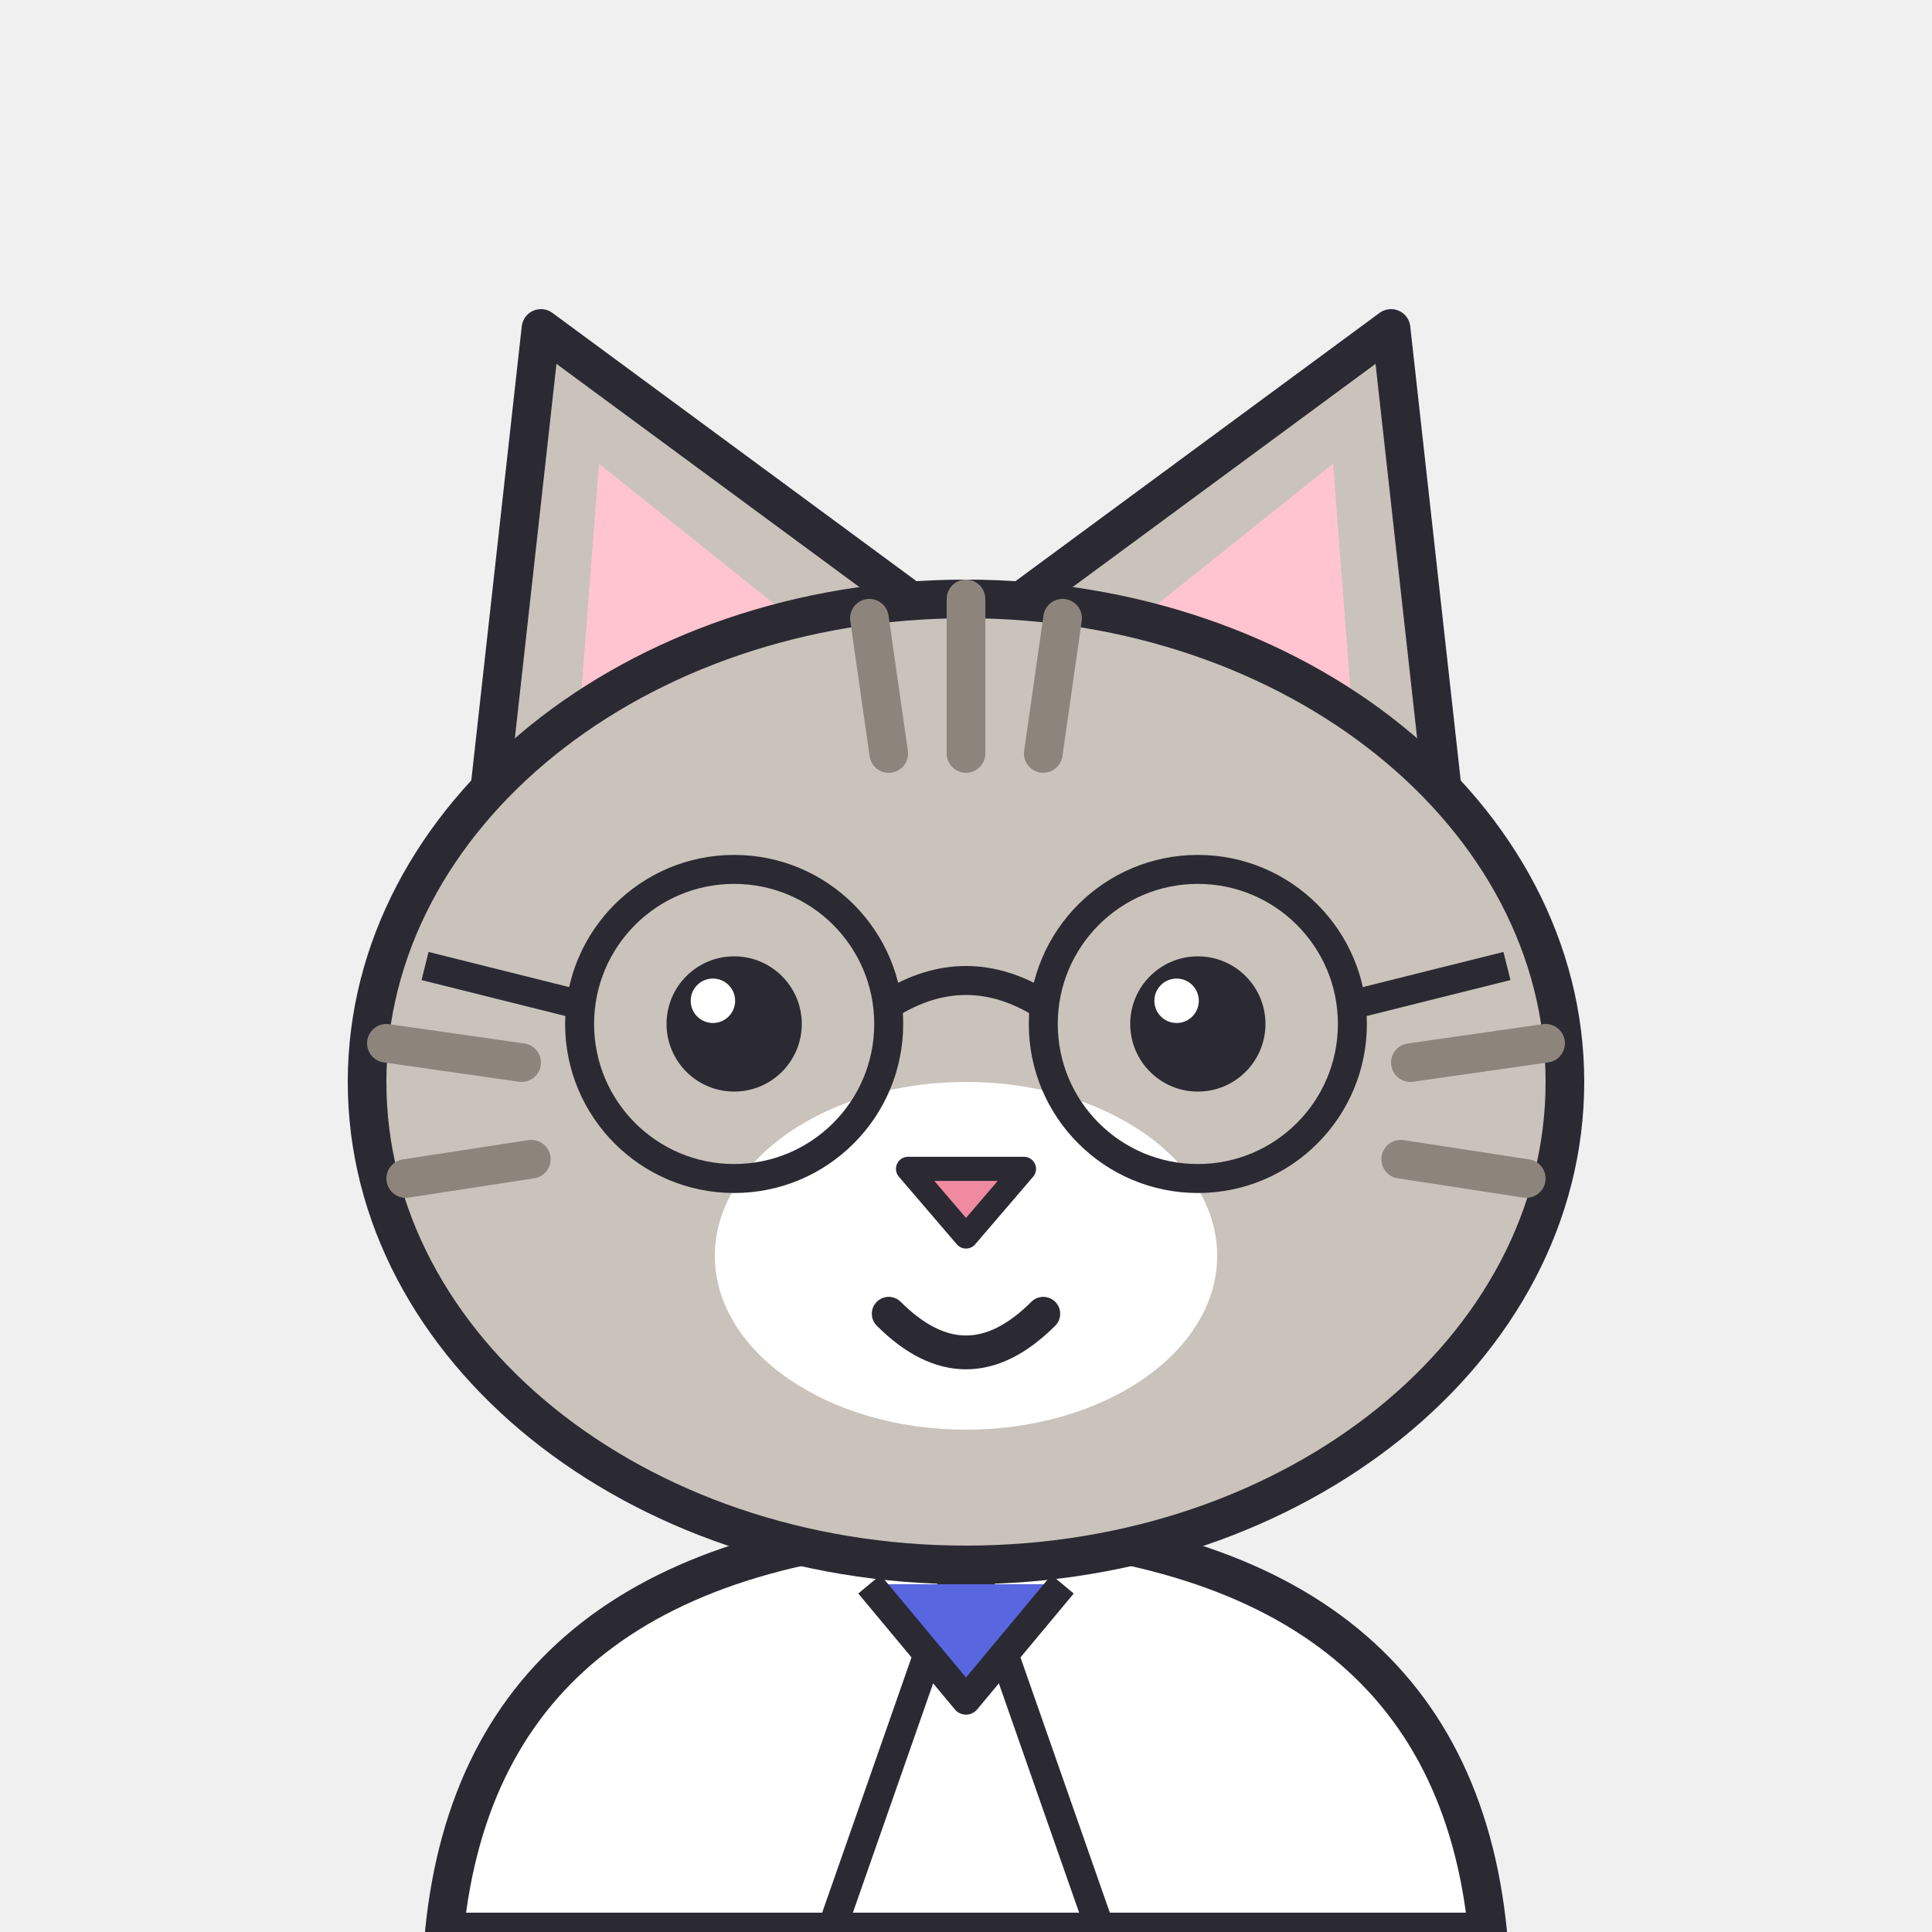
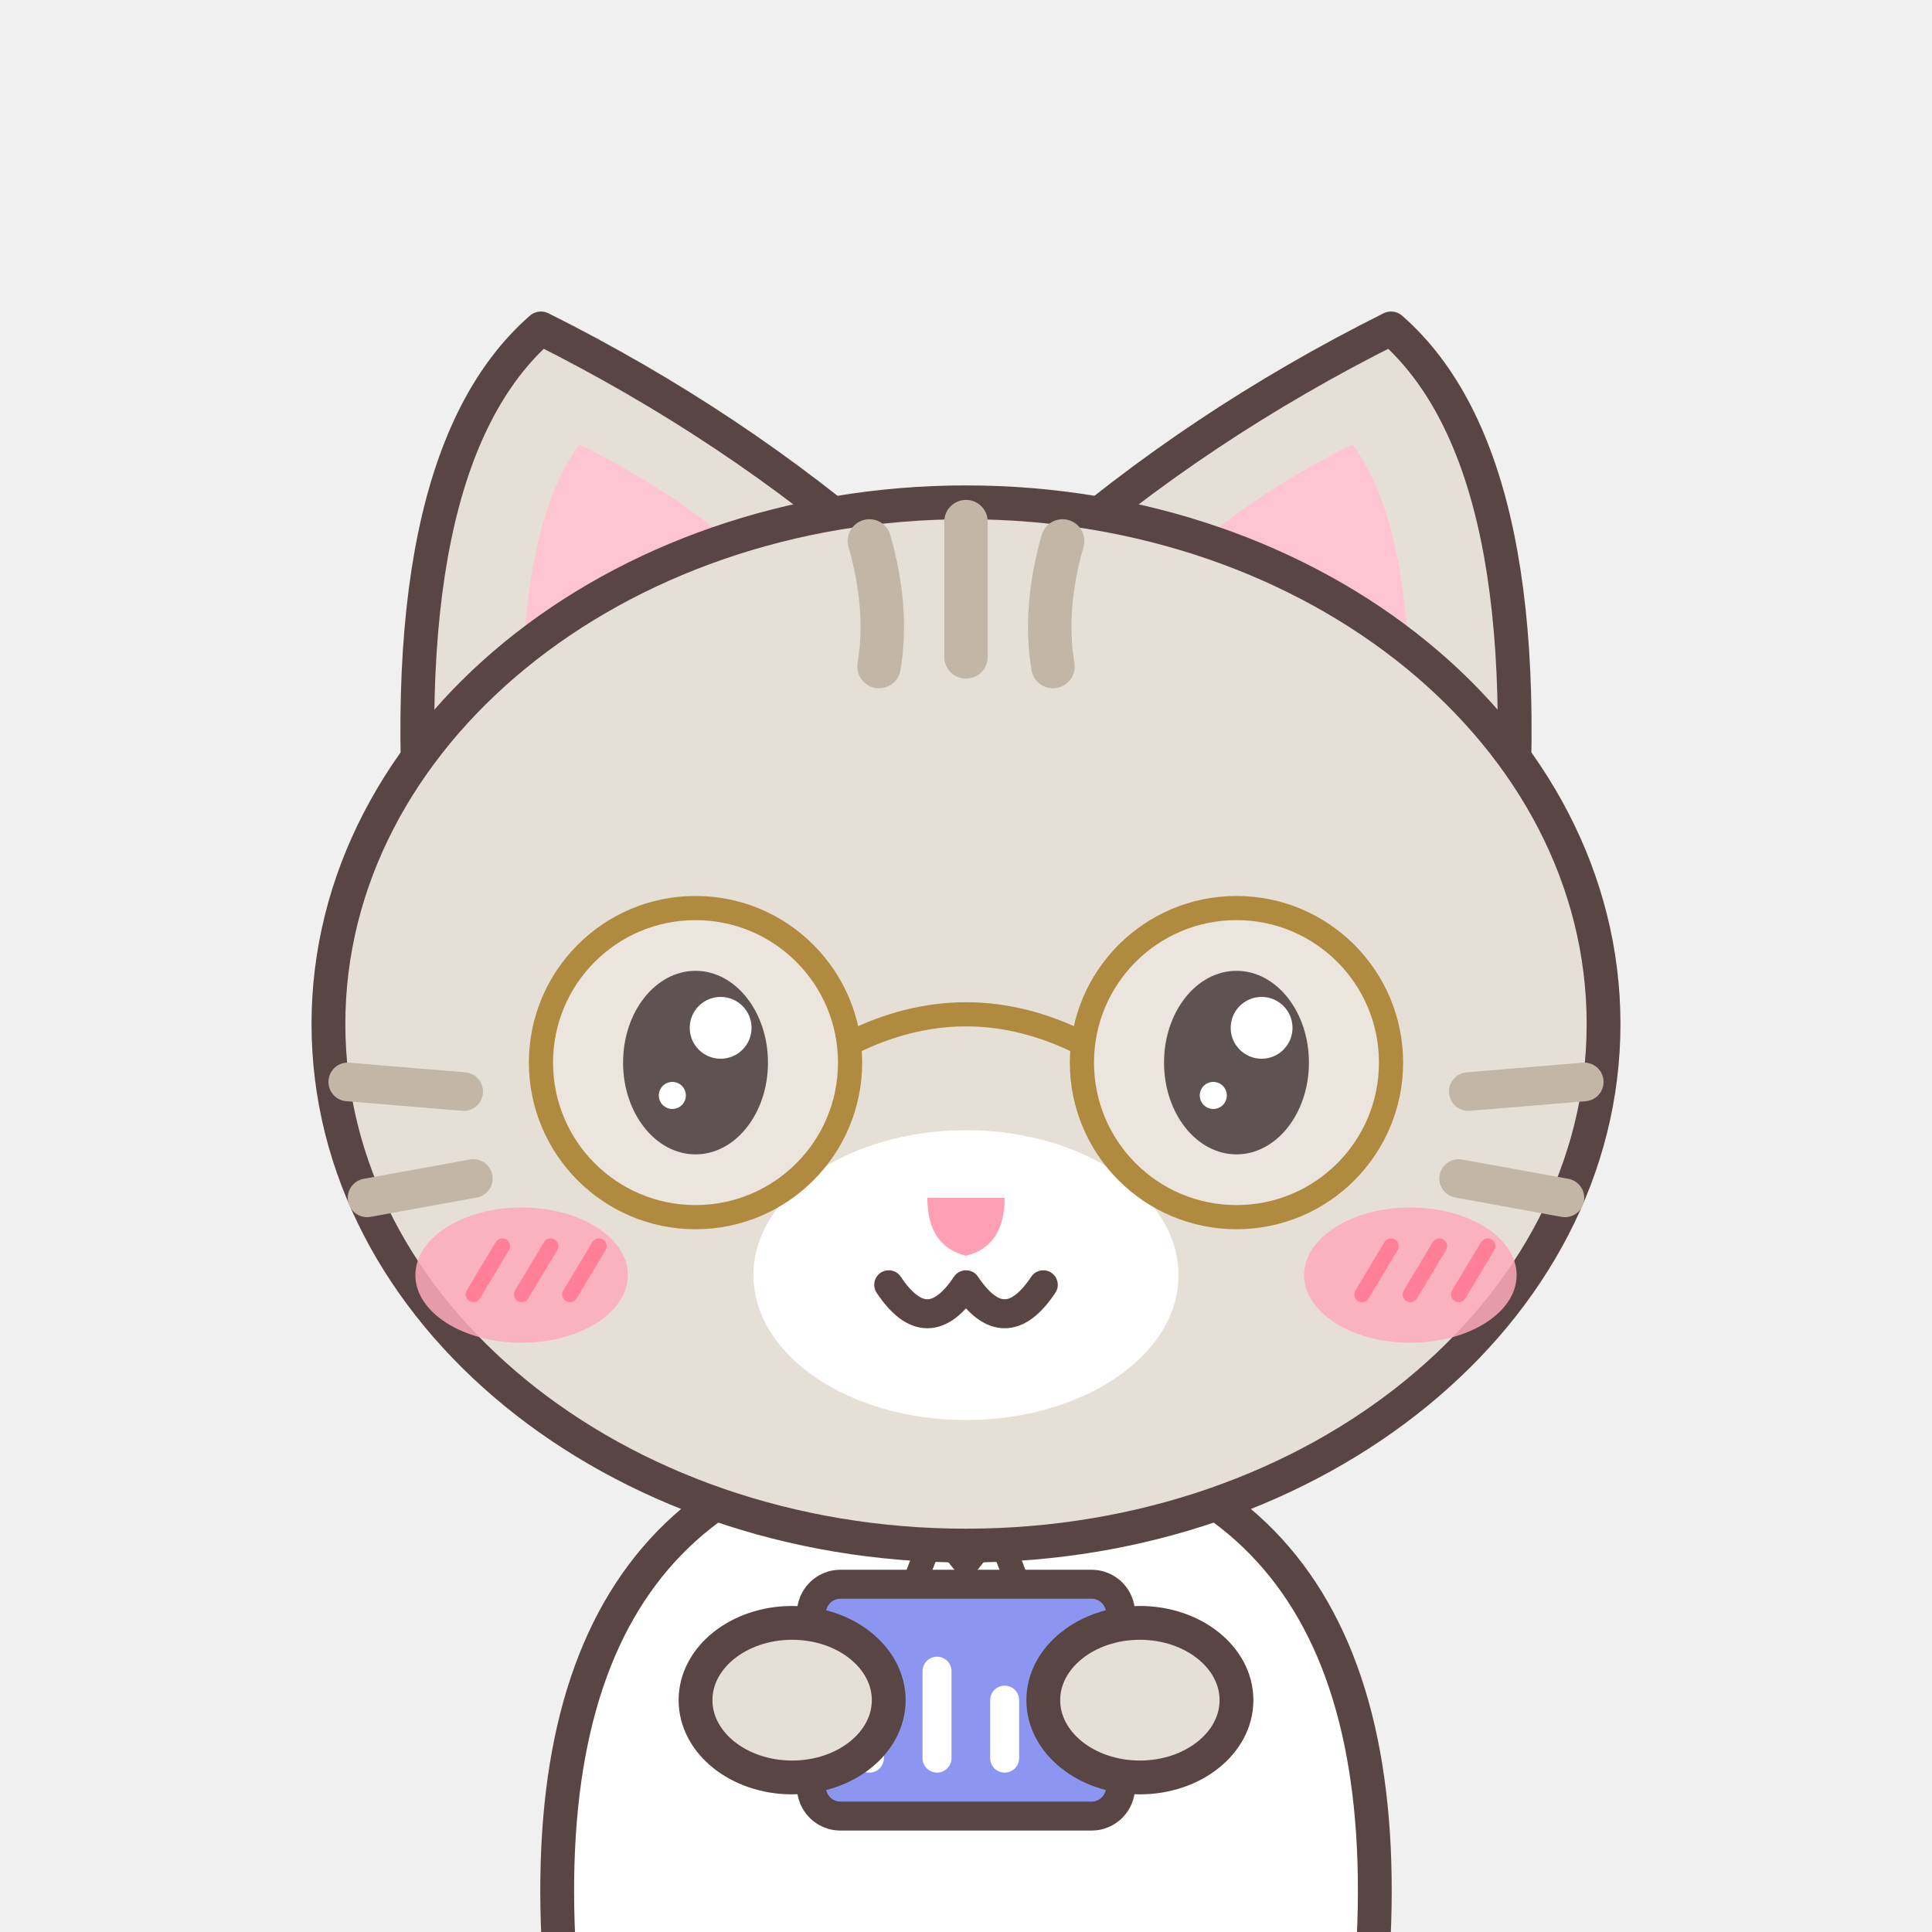
<svg xmlns="http://www.w3.org/2000/svg" viewBox="0 0 200 200" role="img" aria-label="マンチカン">
-   <path d="M46 200 Q50 160 100 158 Q150 160 154 200 Z" fill="#fff" stroke="#2b2a33" stroke-width="4" stroke-linejoin="round" />
-   <path d="M100 160 L86 200 M100 160 L114 200" stroke="#2b2a33" stroke-width="3" />
-   <path d="M90 164 L100 176 L110 164" fill="#5866e0" stroke="#2b2a33" stroke-width="3" stroke-linejoin="round" />
-   <path d="M50 88 L56 34 L94 62 Z" fill="#c9c3bb" stroke="#2b2a33" stroke-width="4" stroke-linejoin="round" />
-   <path d="M150 88 L144 34 L106 62 Z" fill="#c9c3bb" stroke="#2b2a33" stroke-width="4" stroke-linejoin="round" />
-   <path d="M60 74 L62 48 L82 64 Z M140 74 L138 48 L118 64 Z" fill="#ffc4cf" />
-   <ellipse cx="100" cy="112" rx="62" ry="50" fill="#c9c3bb" stroke="#2b2a33" stroke-width="4" stroke-linejoin="round" />
-   <path d="M90 64 l2 14 M100 62 v16 M110 64 l-2 14 M40 108 l14 2 M42 122 l13 -2 M160 108 l-14 2 M158 122 l-13 -2" stroke="#8d857c" stroke-width="4" stroke-linecap="round" />
-   <ellipse cx="100" cy="130" rx="26" ry="18" fill="#fff" />
-   <path d="M94 121 h12 l-6 7 z" fill="#f08aa0" stroke="#2b2a33" stroke-width="2.5" stroke-linejoin="round" />
-   <circle cx="76" cy="106" r="7" fill="#2b2a33" />
-   <circle cx="73.8" cy="103.6" r="2.3" fill="#fff" />
-   <circle cx="124" cy="106" r="7" fill="#2b2a33" />
-   <circle cx="121.8" cy="103.6" r="2.3" fill="#fff" />
-   <path d="M92 136 Q100 144 108 136" fill="none" stroke="#2b2a33" stroke-width="3.5" stroke-linecap="round" stroke-linejoin="round" />
-   <circle cx="76" cy="106" r="16" fill="none" stroke="#2b2a33" stroke-width="3" stroke-linejoin="round" />
-   <circle cx="124" cy="106" r="16" fill="none" stroke="#2b2a33" stroke-width="3" stroke-linejoin="round" />
-   <path d="M92 104 Q100 99 108 104 M60 104 L44 100 M140 104 L156 100" fill="none" stroke="#2b2a33" stroke-width="3" stroke-linejoin="round" />
+   <path d="M58 204 Q54 150 100 148 Q146 150 142 204 Z" fill="#fff" stroke="#5a4545" stroke-width="3.5" stroke-linejoin="round" stroke-linecap="round" />
+   <path d="M100 150 L90 176 M100 150 L110 176" stroke="#5a4545" stroke-width="2.5" stroke-linecap="round" />
+   <path d="M92 152 L100 162 L108 152 Z" fill="#8c96f0" stroke="#5a4545" stroke-width="2.5" stroke-linejoin="round" stroke-linecap="round" />
+   <rect x="84" y="164" width="32" height="24" rx="3" fill="#8c96f0" stroke="#5a4545" stroke-width="3" stroke-linejoin="round" stroke-linecap="round" />
+   <path d="M90 182 v-5 M97 182 v-9 M104 182 v-6 M111 182 v-12" stroke="#fff" stroke-width="3" stroke-linecap="round" />
+   <ellipse cx="82" cy="176" rx="10" ry="8" fill="#e6dfd6" stroke="#5a4545" stroke-width="3.5" stroke-linejoin="round" stroke-linecap="round" />
+   <ellipse cx="118" cy="176" rx="10" ry="8" fill="#e6dfd6" stroke="#5a4545" stroke-width="3.5" stroke-linejoin="round" stroke-linecap="round" />
+   <path d="M44 92 Q40 48 56 34 Q76 44 92 58 Z" fill="#e6dfd6" stroke="#5a4545" stroke-width="3.5" stroke-linejoin="round" stroke-linecap="round" />
+   <path d="M156 92 Q160 48 144 34 Q124 44 108 58 Z" fill="#e6dfd6" stroke="#5a4545" stroke-width="3.5" stroke-linejoin="round" stroke-linecap="round" />
+   <path d="M54 74 Q54 54 60 46 Q72 52 80 60 Z M146 74 Q146 54 140 46 Q128 52 120 60 Z" fill="#ffc4d2" />
+   <ellipse cx="100" cy="106" rx="66" ry="54" fill="#e6dfd6" stroke="#5a4545" stroke-width="3.5" stroke-linejoin="round" stroke-linecap="round" />
+   <path d="M90 56 q2 7 1 13 M100 54 v14 M110 56 q-2 7 -1 13" stroke="#c4b6a6" stroke-width="4.5" stroke-linecap="round" fill="none" />
+   <path d="M36 112 l12 1 M38 124 l11 -2 M164 112 l-12 1 M162 124 l-11 -2" stroke="#c4b6a6" stroke-width="4" stroke-linecap="round" />
+   <ellipse cx="100" cy="132" rx="22" ry="15" fill="#fff" />
+   <path d="M96 124 h8 q0 5 -4 6 q-4 -1 -4 -6z" fill="#ff9fb4" />
+   <ellipse cx="54" cy="132" rx="11" ry="7" fill="#ffaabb" opacity="0.85" />
+   <path d="M49 134 l3 -5 M54 134 l3 -5 M59 134 l3 -5" stroke="#ff7f99" stroke-width="1.6" stroke-linecap="round" />
+   <ellipse cx="146" cy="132" rx="11" ry="7" fill="#ffaabb" opacity="0.85" />
+   <path d="M141 134 l3 -5 M146 134 l3 -5 M151 134 l3 -5" stroke="#ff7f99" stroke-width="1.6" stroke-linecap="round" />
+   <ellipse cx="72" cy="110" rx="7.5" ry="9.5" fill="#3b2c2c" />
+   <circle cx="74.6" cy="106.4" r="3.2" fill="#fff" />
+   <circle cx="69.6" cy="113.4" r="1.4" fill="#fff" />
+   <ellipse cx="128" cy="110" rx="7.5" ry="9.5" fill="#3b2c2c" />
+   <circle cx="130.6" cy="106.4" r="3.2" fill="#fff" />
+   <circle cx="125.6" cy="113.4" r="1.4" fill="#fff" />
+   <path d="M92 133 Q96 139 100 133 Q104 139 108 133" fill="none" stroke="#5a4545" stroke-width="3" stroke-linecap="round" stroke-linejoin="round" />
+   <circle cx="72" cy="110" r="16" fill="#fff" fill-opacity="0.18" stroke="#b08a3e" stroke-width="2.5" />
+   <circle cx="128" cy="110" r="16" fill="#fff" fill-opacity="0.18" stroke="#b08a3e" stroke-width="2.5" />
+   <path d="M88 108 Q100 102 112 108" fill="none" stroke="#b08a3e" stroke-width="2.5" stroke-linecap="round" />
</svg>
